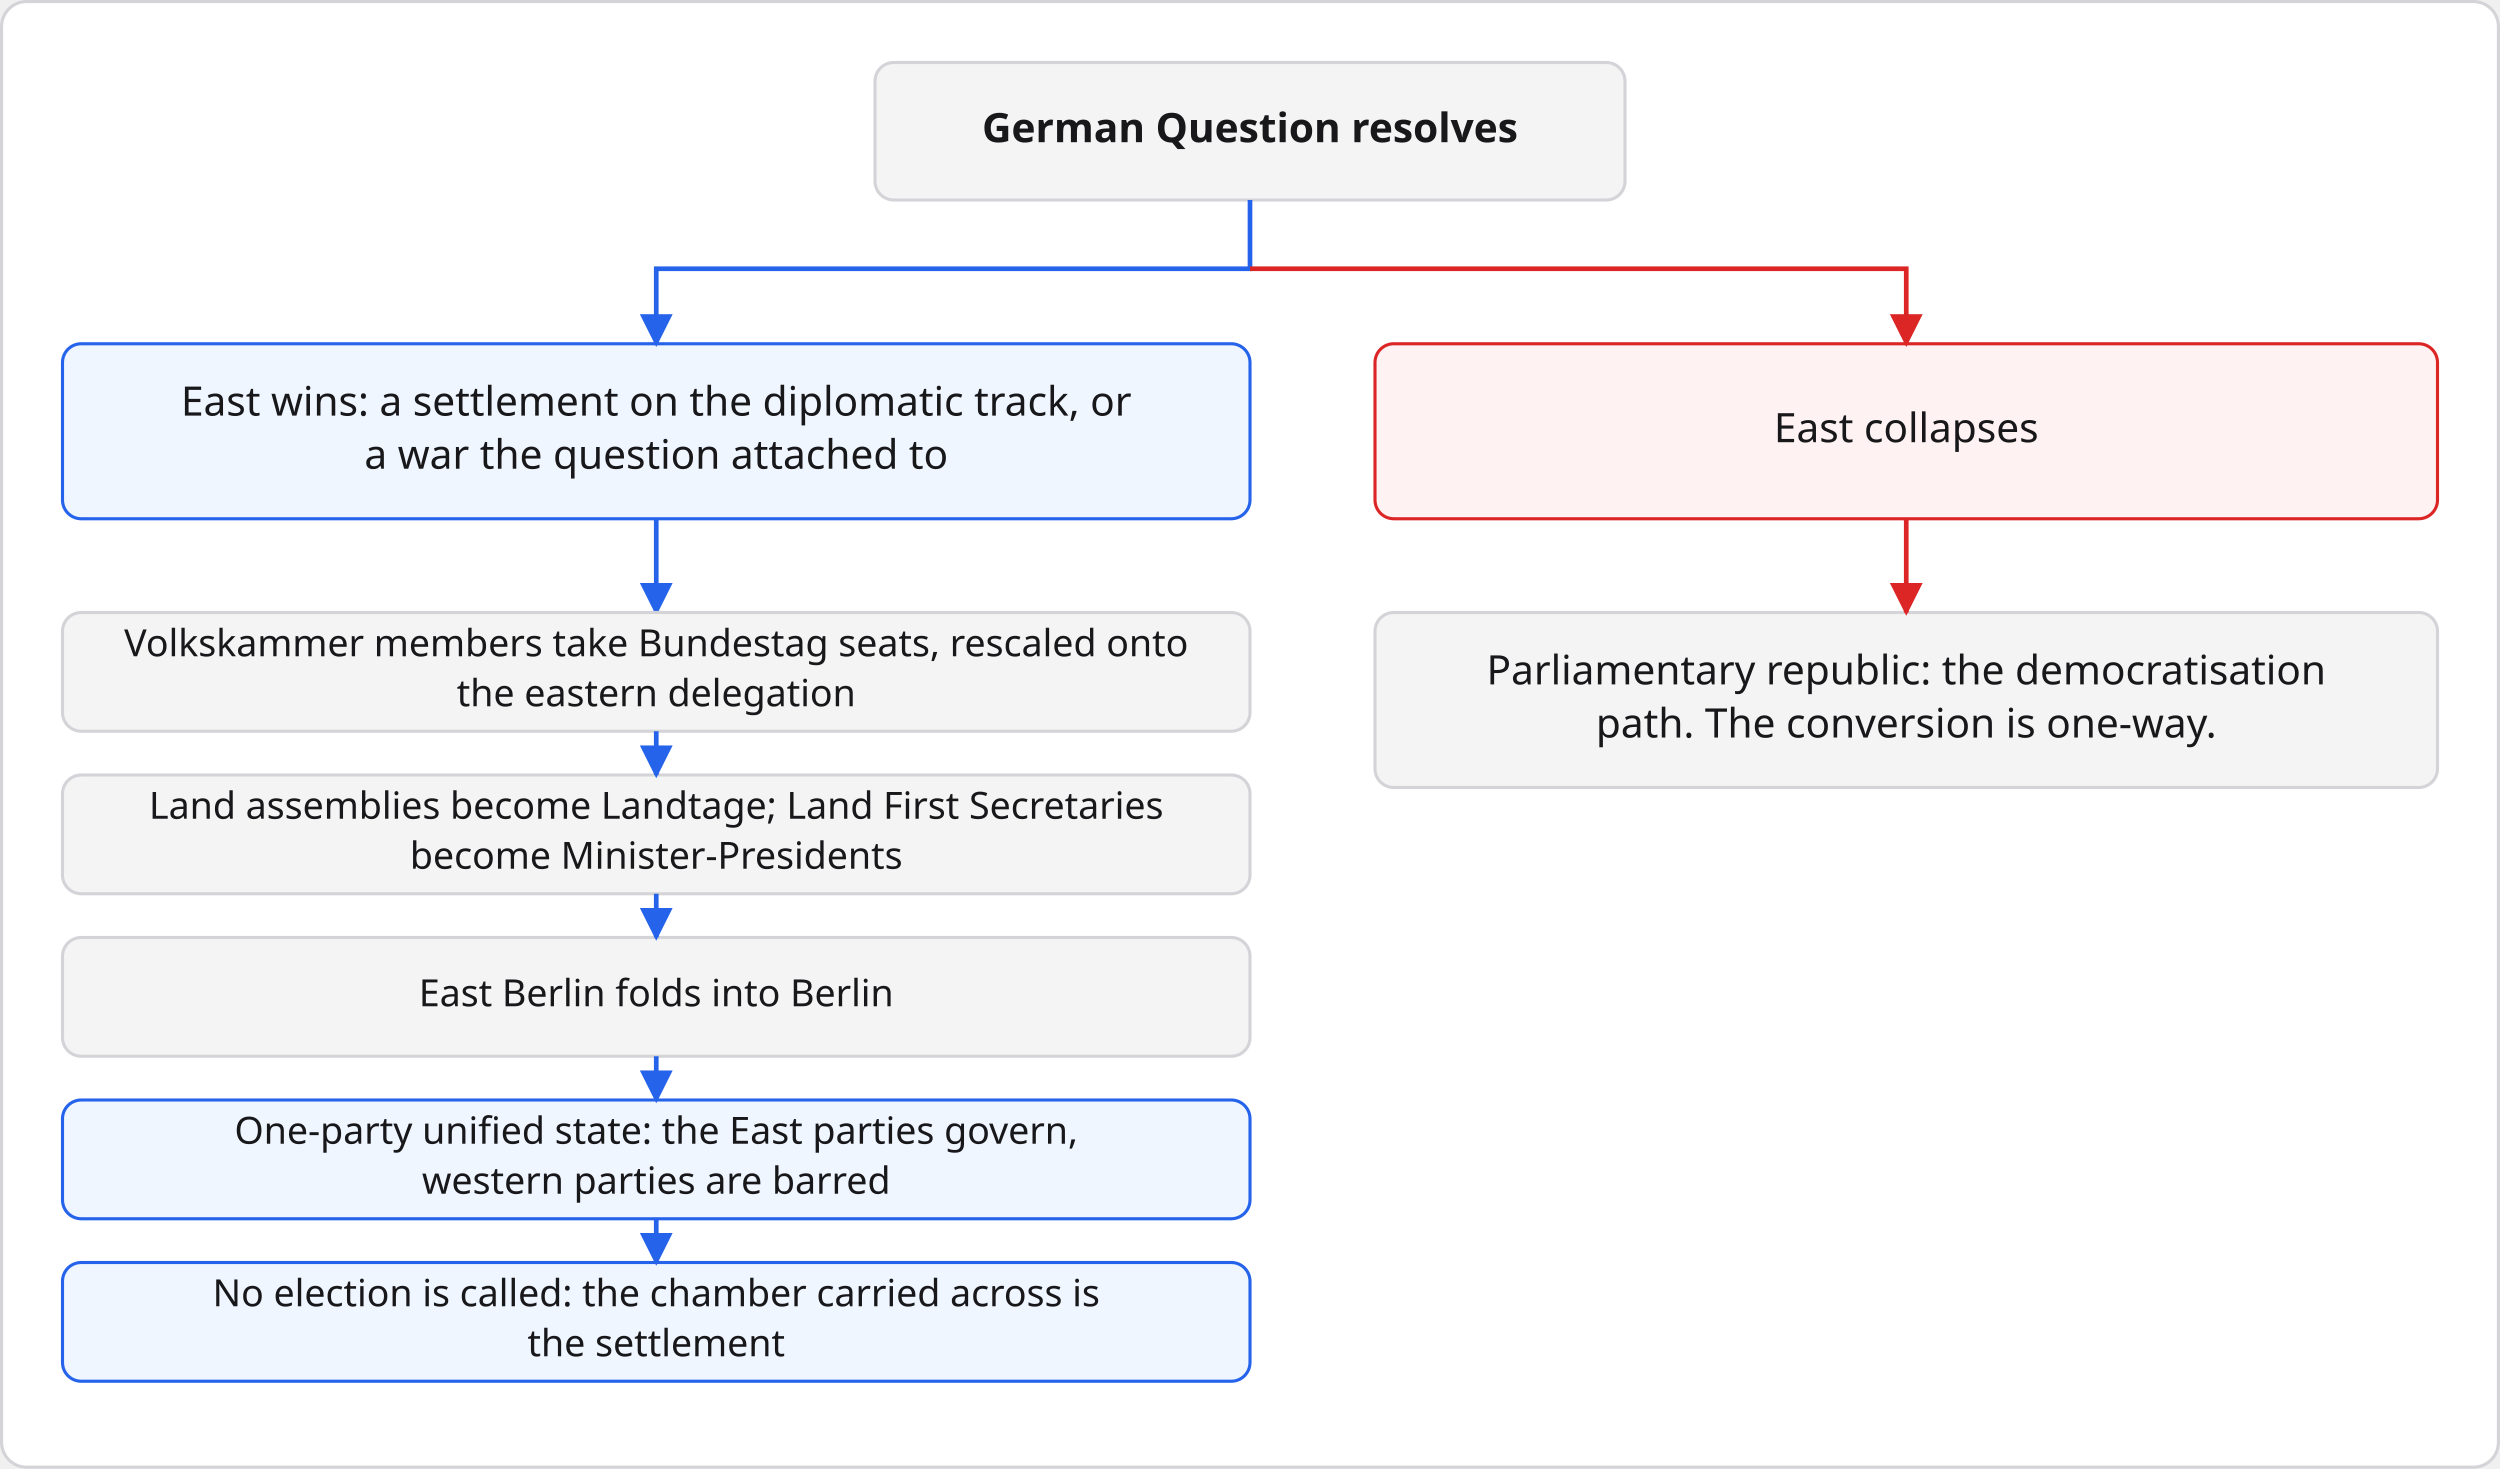
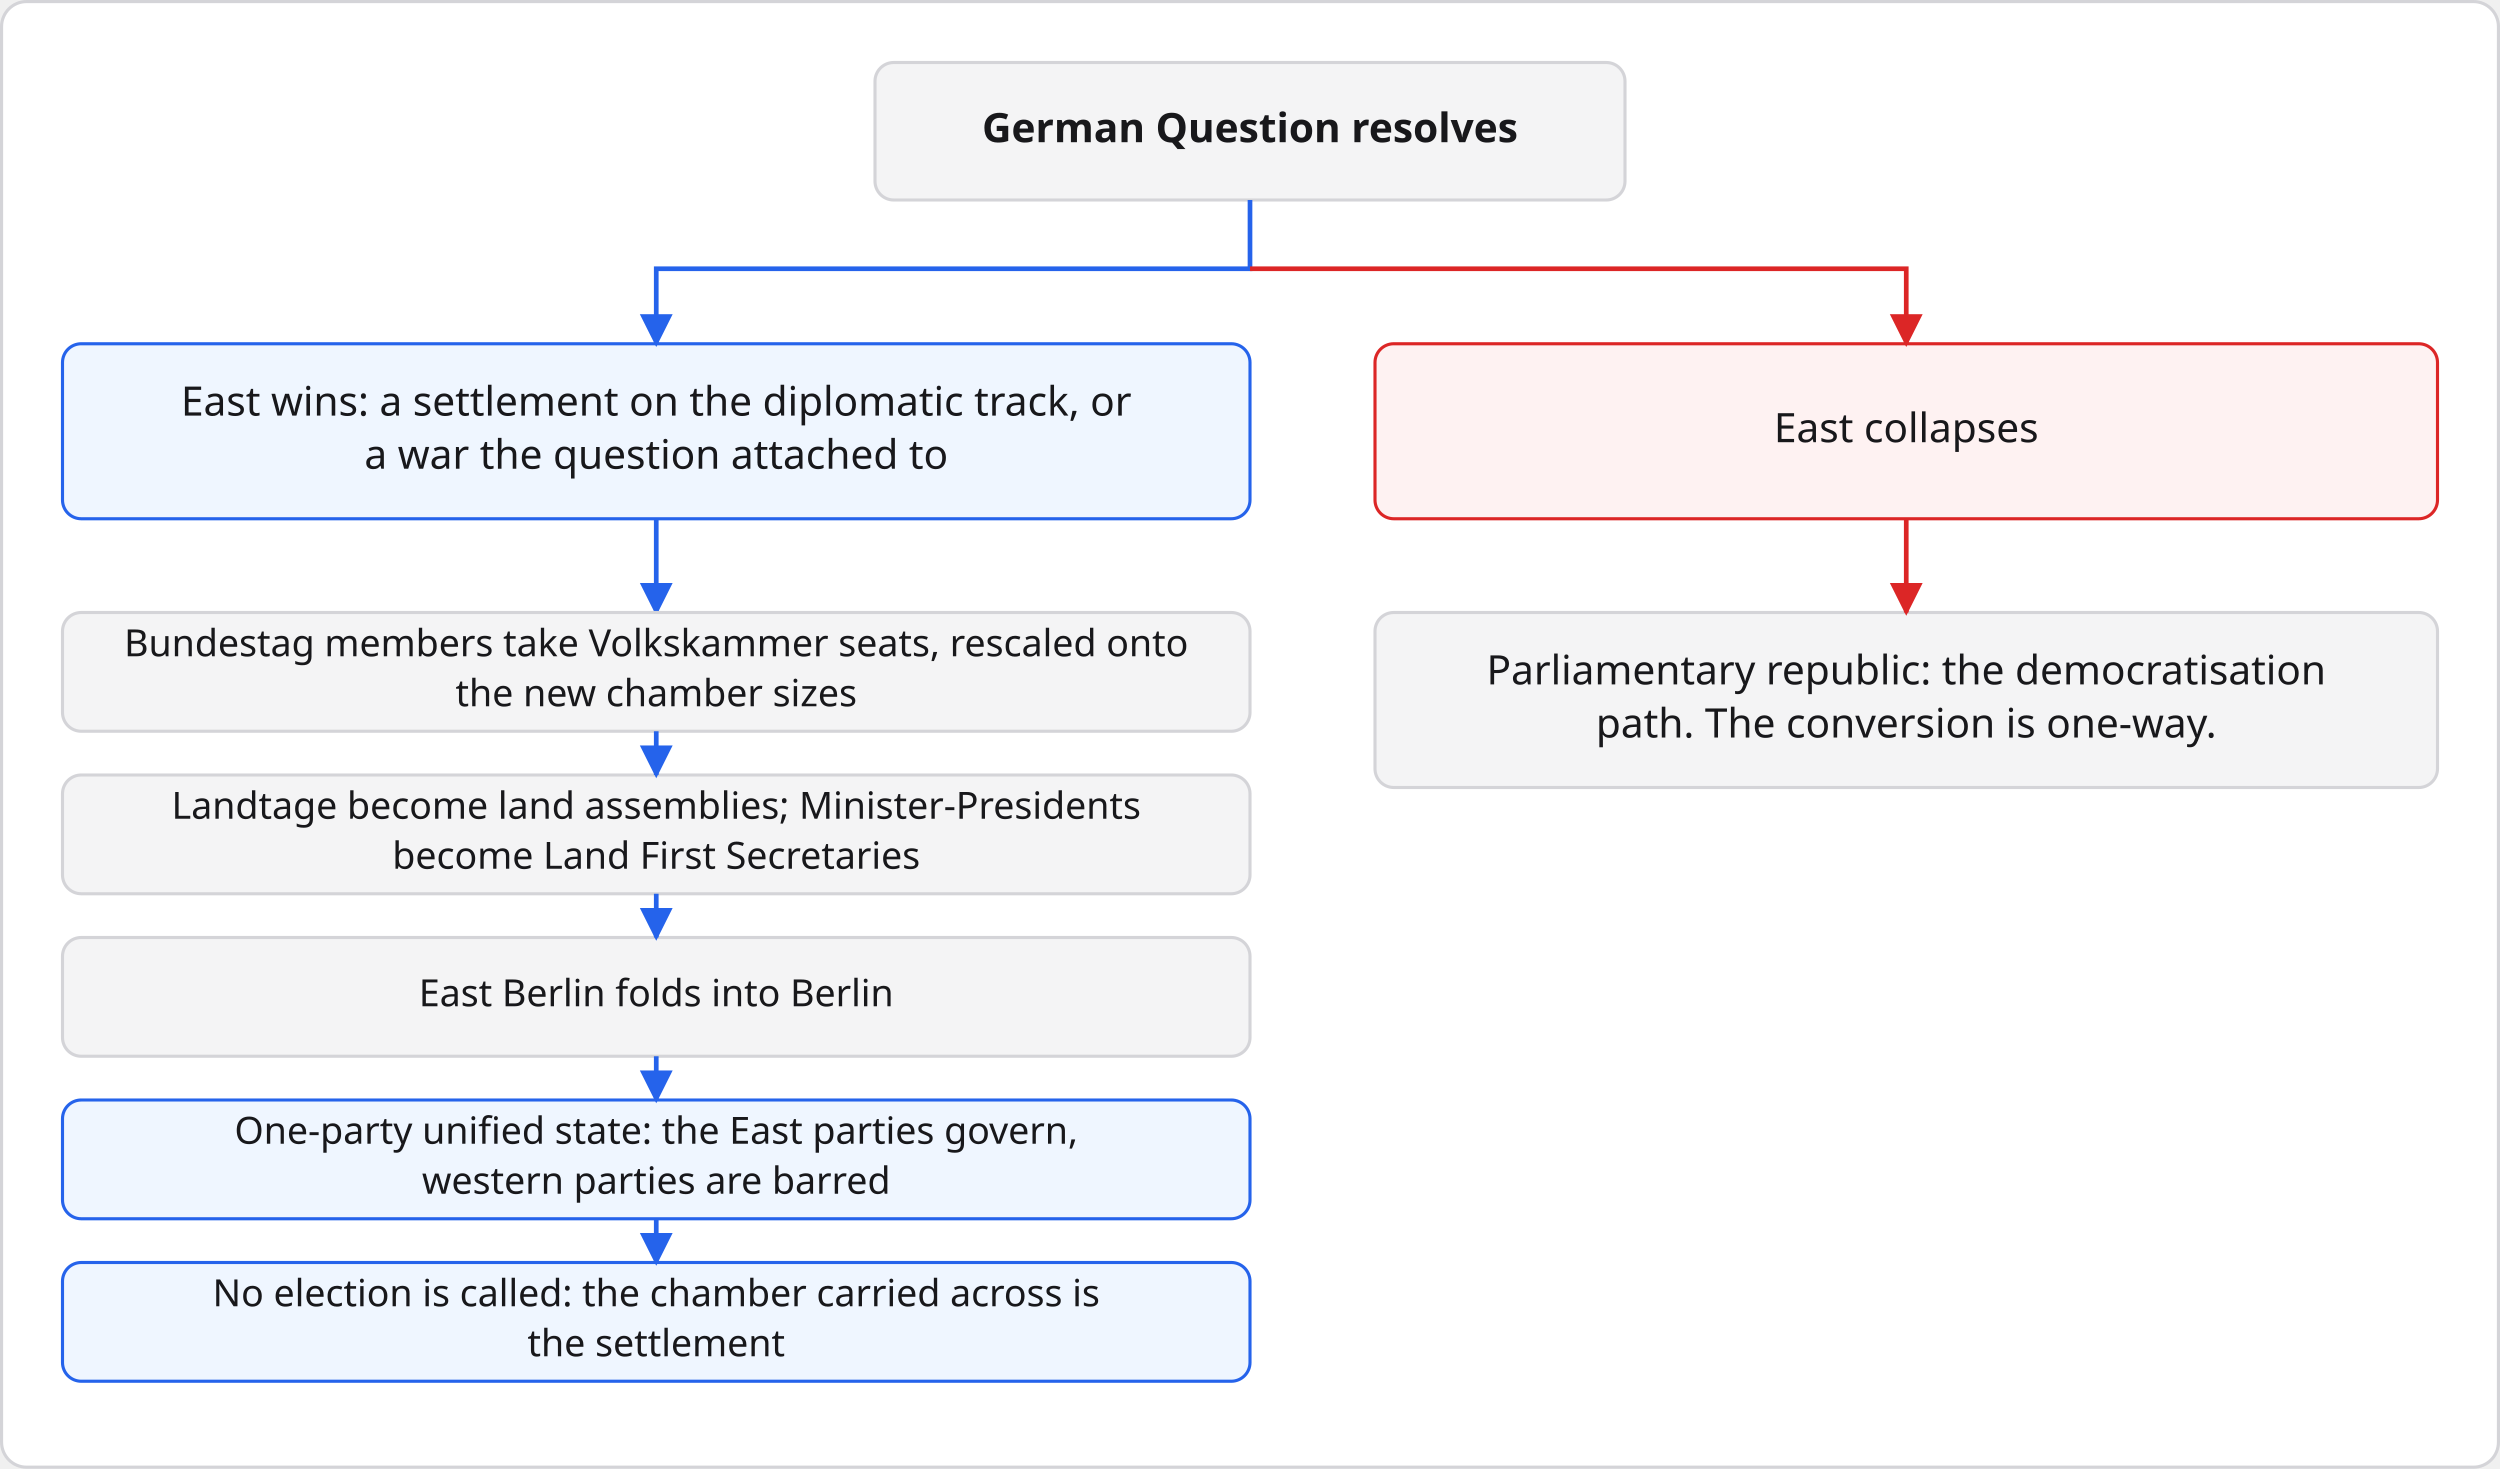
<svg xmlns="http://www.w3.org/2000/svg" width="800" height="470" viewBox="0 0 800 470" role="img" font-family="system-ui, sans-serif">
  <defs>
    <marker id="ma" viewBox="0 0 10 10" refX="9" refY="5" markerWidth="7" markerHeight="7" orient="auto-start-reverse">
      <path d="M0 0 L10 5 L0 10 z" fill="#2563eb" />
    </marker>
    <marker id="mw" viewBox="0 0 10 10" refX="9" refY="5" markerWidth="7" markerHeight="7" orient="auto-start-reverse">
      <path d="M0 0 L10 5 L0 10 z" fill="#dc2626" />
    </marker>
    <marker id="mg" viewBox="0 0 10 10" refX="9" refY="5" markerWidth="7" markerHeight="7" orient="auto-start-reverse">
      <path d="M0 0 L10 5 L0 10 z" fill="#52525b" />
    </marker>
  </defs>
  <rect x="0.5" y="0.5" width="799" height="469" rx="8" fill="#ffffff" stroke="#d4d4d8" />
  <rect x="280" y="20" width="240" height="44" rx="6" fill="#f4f4f5" stroke="#d4d4d8" />
  <text x="400.0" y="45.5" font-size="13" text-anchor="middle" fill="#18181b" font-weight="700">German Question resolves</text>
  <path d="M210 166 L210 196" fill="none" stroke="#2563eb" stroke-width="1.5" marker-end="url(#ma)" />
  <rect x="20" y="110" width="380" height="56" rx="6" fill="#eff6ff" stroke="#2563eb" />
  <text x="210.0" y="133.0" font-size="13" text-anchor="middle" fill="#18181b">East wins: a settlement on the diplomatic track, or</text>
  <text x="210.0" y="150.0" font-size="13" text-anchor="middle" fill="#18181b">a war the question attached to</text>
  <rect x="440" y="110" width="340" height="56" rx="6" fill="#fef2f2" stroke="#dc2626" />
  <text x="610.0" y="141.5" font-size="13" text-anchor="middle" fill="#18181b">East collapses</text>
  <path d="M400 64 L400 86 L210 86 L210 110" fill="none" stroke="#2563eb" stroke-width="1.5" marker-end="url(#ma)" />
  <path d="M400 86 L610 86 L610 110" fill="none" stroke="#dc2626" stroke-width="1.5" marker-end="url(#mw)" />
  <rect x="20" y="196" width="380" height="38" rx="6" fill="#f4f4f5" stroke="#d4d4d8" />
-   <text x="210.0" y="210.0" font-size="12" text-anchor="middle" fill="#18181b">Volkskammer members take Bundestag seats, rescaled onto</text>
-   <text x="210.0" y="226.0" font-size="12" text-anchor="middle" fill="#18181b">the eastern delegation</text>
+   <text x="210.0" y="210.0" font-size="12" text-anchor="middle" fill="#18181b">Bundestag members take Volkskammer seats, rescaled onto</text>
+   <text x="210.0" y="226.0" font-size="12" text-anchor="middle" fill="#18181b">the new chamber sizes</text>
  <rect x="20" y="248" width="380" height="38" rx="6" fill="#f4f4f5" stroke="#d4d4d8" />
-   <text x="210.0" y="262.0" font-size="12" text-anchor="middle" fill="#18181b">Land assemblies become Landtage; Land First Secretaries</text>
-   <text x="210.0" y="278.0" font-size="12" text-anchor="middle" fill="#18181b">become Minister-Presidents</text>
+   <text x="210.0" y="262.0" font-size="12" text-anchor="middle" fill="#18181b">Landtage become land assemblies; Minister-Presidents</text>
+   <text x="210.0" y="278.0" font-size="12" text-anchor="middle" fill="#18181b">become Land First Secretaries</text>
  <path d="M210 234 L210 248" fill="none" stroke="#2563eb" stroke-width="1.5" marker-end="url(#ma)" />
  <rect x="20" y="300" width="380" height="38" rx="6" fill="#f4f4f5" stroke="#d4d4d8" />
  <text x="210.0" y="322.0" font-size="12" text-anchor="middle" fill="#18181b">East Berlin folds into Berlin</text>
  <path d="M210 286 L210 300" fill="none" stroke="#2563eb" stroke-width="1.5" marker-end="url(#ma)" />
  <rect x="20" y="352" width="380" height="38" rx="6" fill="#eff6ff" stroke="#2563eb" />
  <text x="210.0" y="366.0" font-size="12" text-anchor="middle" fill="#18181b">One-party unified state: the East parties govern,</text>
  <text x="210.0" y="382.0" font-size="12" text-anchor="middle" fill="#18181b">western parties are barred</text>
  <path d="M210 338 L210 352" fill="none" stroke="#2563eb" stroke-width="1.5" marker-end="url(#ma)" />
  <rect x="20" y="404" width="380" height="38" rx="6" fill="#eff6ff" stroke="#2563eb" />
  <text x="210.0" y="418.0" font-size="12" text-anchor="middle" fill="#18181b">No election is called: the chamber carried across is</text>
  <text x="210.0" y="434.0" font-size="12" text-anchor="middle" fill="#18181b">the settlement</text>
  <path d="M210 390 L210 404" fill="none" stroke="#2563eb" stroke-width="1.5" marker-end="url(#ma)" />
  <rect x="440" y="196" width="340" height="56" rx="6" fill="#f4f4f5" stroke="#d4d4d8" />
  <text x="610.0" y="219.0" font-size="13" text-anchor="middle" fill="#18181b">Parliamentary republic: the democratisation</text>
  <text x="610.0" y="236.0" font-size="13" text-anchor="middle" fill="#18181b">path. The conversion is one-way.</text>
  <path d="M610 166 L610 196" fill="none" stroke="#dc2626" stroke-width="1.5" marker-end="url(#mw)" />
</svg>
